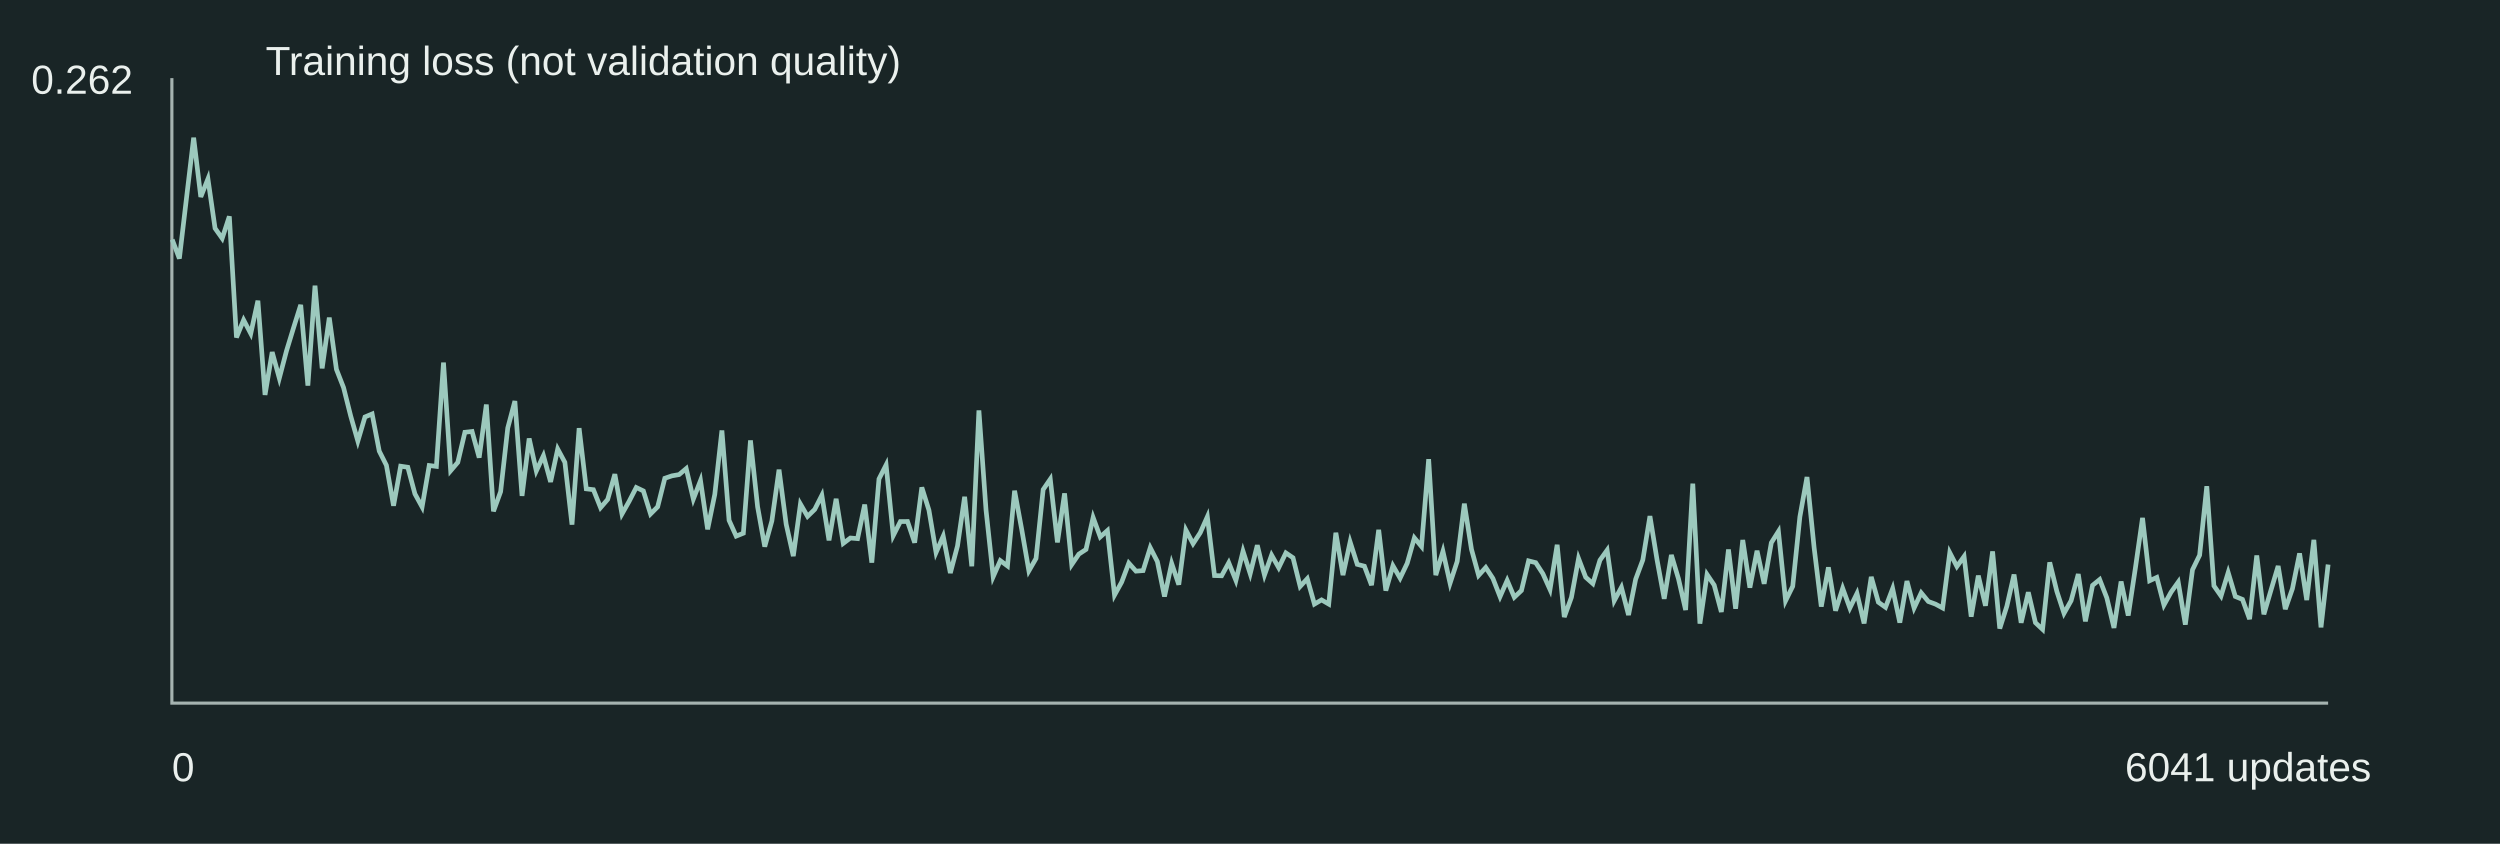
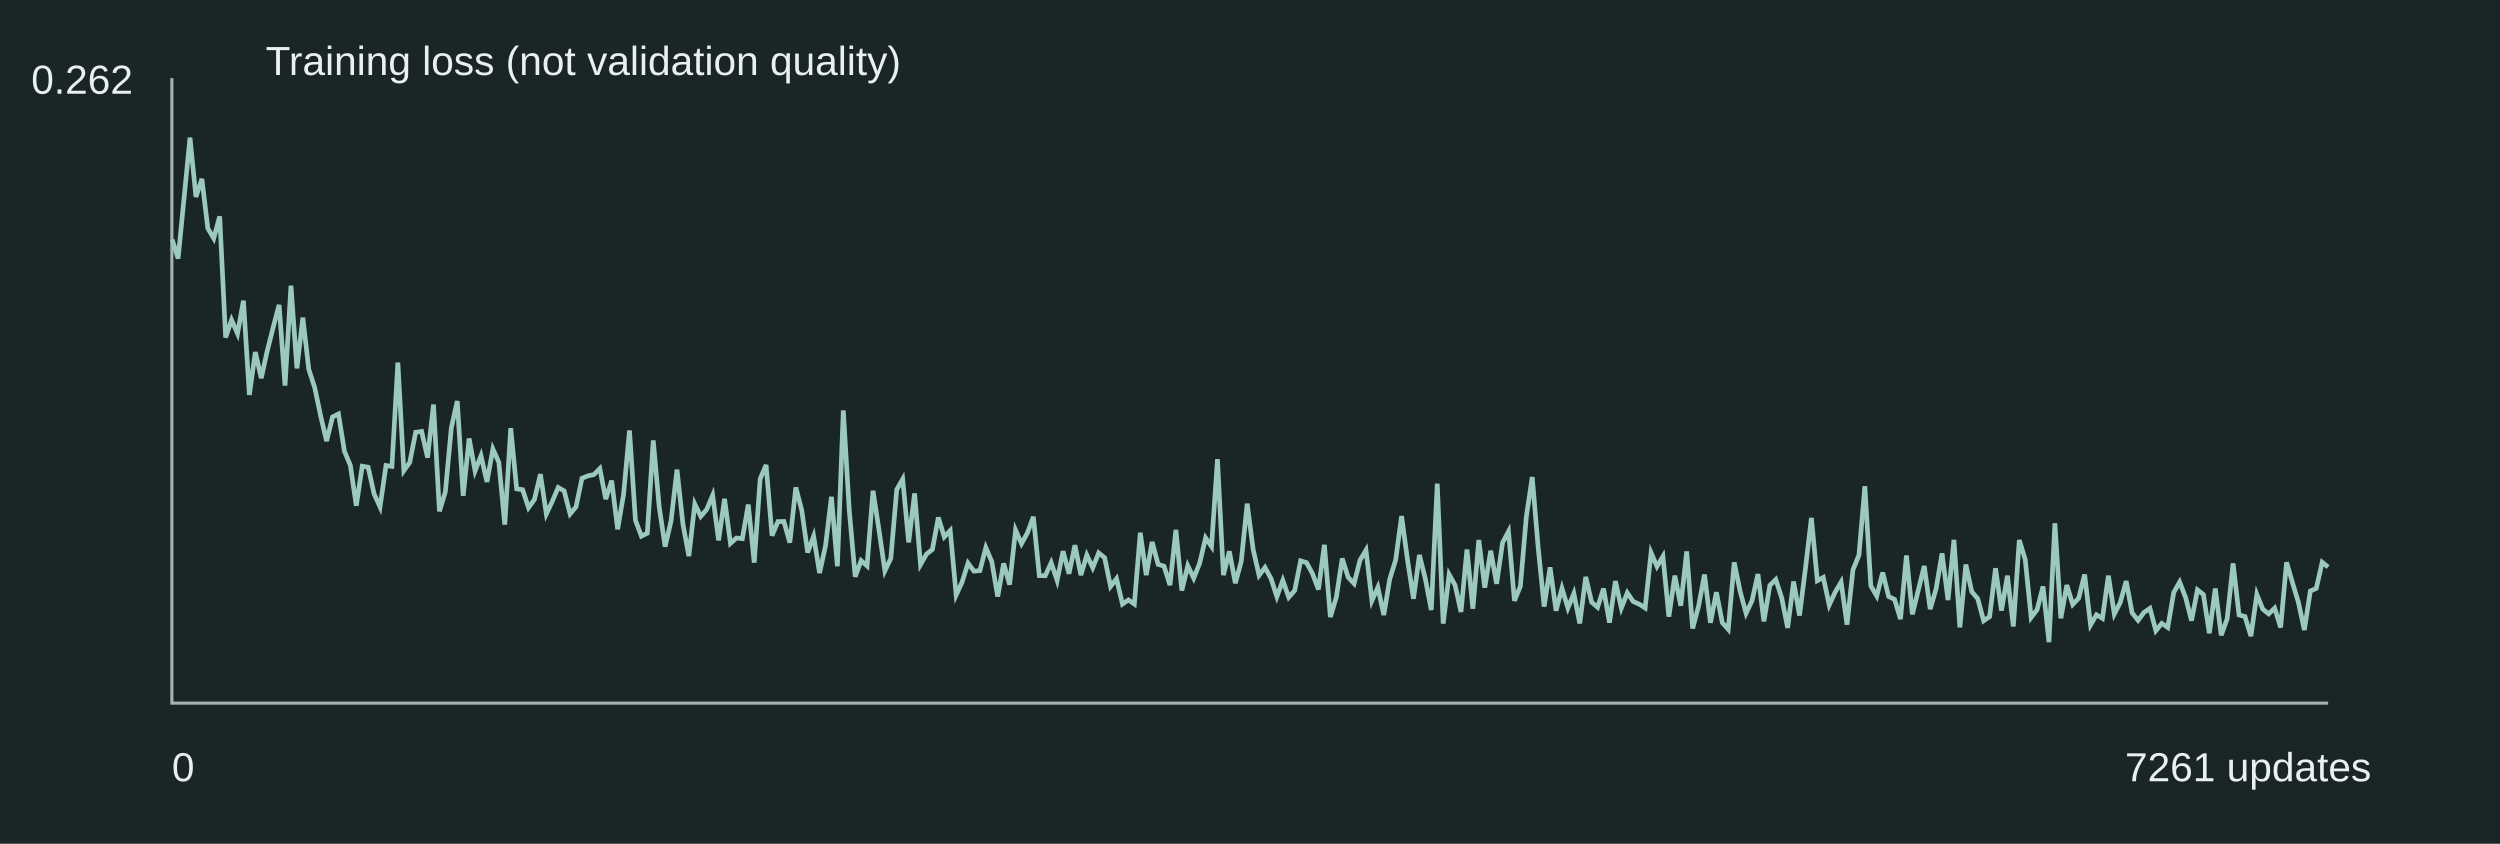
<svg xmlns="http://www.w3.org/2000/svg" width="800" height="270" viewBox="0 0 800 270">
  <rect width="800" height="270" fill="#192526" />
  <path d="M55 25 V225 H745" fill="none" stroke="#a5b3b0" />
-   <polyline points="55.11,76.66 57.40,82.74 59.68,63.37 61.97,44.05 64.25,63.01 66.54,57.24 68.82,73.06 71.10,76.28 73.39,69.24 75.67,108.00 77.96,102.39 80.24,106.74 82.53,96.22 84.81,126.37 87.10,112.67 89.38,121.02 91.66,112.34 93.95,104.84 96.23,97.56 98.52,123.39 100.80,91.41 103.09,117.88 105.37,101.63 107.66,118.20 109.94,124.03 112.22,133.11 114.51,141.15 116.79,133.43 119.08,132.46 121.36,144.36 123.65,148.90 125.93,161.84 128.21,149.18 130.50,149.52 132.78,158.05 135.07,162.23 137.35,148.96 139.64,149.25 141.92,116.01 144.21,150.63 146.49,147.96 148.77,138.32 151.06,138.06 153.34,146.44 155.63,129.45 157.91,163.62 160.20,157.33 162.48,136.96 164.76,128.34 167.05,158.68 169.33,140.31 171.62,150.70 173.90,145.82 176.19,154.21 178.47,143.69 180.76,147.95 183.04,167.88 185.32,137.01 187.61,156.43 189.89,156.70 192.18,162.45 194.46,159.81 196.75,151.74 199.03,164.48 201.32,160.43 203.60,156.00 205.88,157.09 208.17,164.47 210.45,162.18 212.74,153.05 215.02,152.27 217.31,151.87 219.59,149.95 221.87,159.71 224.16,153.79 226.44,169.38 228.73,158.21 231.01,137.75 233.30,166.50 235.58,171.56 237.87,170.63 240.15,140.93 242.43,162.17 244.72,174.92 247.00,166.69 249.29,150.28 251.57,167.75 253.86,177.95 256.14,161.30 258.42,165.24 260.71,163.01 262.99,158.50 265.28,172.91 267.56,159.62 269.85,173.88 272.13,172.16 274.42,172.36 276.70,161.46 278.98,180.04 281.27,153.27 283.55,148.78 285.84,171.40 288.12,166.90 290.41,166.88 292.69,173.65 294.98,155.97 297.26,163.25 299.54,176.80 301.83,171.57 304.11,183.36 306.40,174.69 308.68,158.97 310.97,181.21 313.25,131.33 315.53,163.23 317.82,184.54 320.10,179.40 322.39,181.10 324.67,157.03 326.96,169.49 329.24,182.67 331.53,178.70 333.81,156.66 336.09,153.33 338.38,173.57 340.66,157.88 342.95,180.67 345.23,177.32 347.52,175.82 349.80,165.59 352.08,171.82 354.37,169.78 356.65,190.42 358.94,186.26 361.22,180.19 363.51,182.77 365.79,182.59 368.08,175.26 370.36,179.71 372.64,190.89 374.93,180.29 377.21,187.09 379.50,169.63 381.78,173.98 384.07,170.49 386.35,165.36 388.64,184.18 390.92,184.25 393.20,180.07 395.49,185.74 397.77,176.39 400.06,183.58 402.34,174.47 404.63,184.03 406.91,177.63 409.19,181.67 411.48,176.93 413.76,178.48 416.05,187.66 418.33,185.18 420.62,193.31 422.90,191.97 425.19,193.30 427.47,170.48 429.75,184.03 432.04,173.43 434.32,180.59 436.61,181.18 438.89,187.25 441.18,169.54 443.46,188.99 445.74,181.04 448.03,185.01 450.31,180.23 452.60,172.12 454.88,174.88 457.17,146.93 459.45,184.04 461.74,176.43 464.02,186.63 466.30,179.65 468.59,161.17 470.87,175.77 473.16,184.12 475.44,181.60 477.73,185.09 480.01,190.93 482.30,185.73 484.58,191.12 486.86,188.96 489.15,179.47 491.43,180.05 493.72,183.58 496.00,188.64 498.29,174.33 500.57,197.45 502.85,191.17 505.14,178.72 507.42,184.72 509.71,186.75 511.99,179.25 514.28,176.05 516.56,192.22 518.85,187.95 521.13,196.80 523.41,185.35 525.70,179.18 527.98,165.16 530.27,179.24 532.55,191.61 534.84,177.59 537.12,185.24 539.40,195.20 541.69,154.76 543.97,199.56 546.26,183.83 548.54,187.23 550.83,195.82 553.11,175.83 555.40,194.79 557.68,172.80 559.96,188.05 562.25,176.24 564.53,186.81 566.82,173.68 569.10,170.06 571.39,192.24 573.67,187.62 575.96,165.38 578.24,152.65 580.52,175.27 582.81,194.11 585.09,181.55 587.38,195.42 589.66,188.26 591.95,194.57 594.23,189.91 596.51,199.49 598.80,184.61 601.08,192.71 603.37,194.34 605.65,188.34 607.94,199.24 610.22,185.94 612.51,194.56 614.79,189.71 617.07,192.48 619.36,193.32 621.64,194.55 623.93,176.86 626.21,181.27 628.50,178.07 630.78,197.33 633.06,184.20 635.35,193.84 637.63,176.45 639.92,201.13 642.20,193.95 644.49,183.85 646.77,199.28 649.06,189.52 651.34,199.26 653.62,201.40 655.91,179.96 658.19,189.25 660.48,196.26 662.76,192.21 665.05,183.71 667.33,198.83 669.62,187.31 671.90,185.45 674.18,191.32 676.47,200.92 678.75,186.08 681.04,196.97 683.32,181.81 685.61,165.73 687.89,185.83 690.17,184.78 692.46,193.61 694.74,189.49 697.03,186.27 699.31,199.88 701.60,182.33 703.88,177.65 706.17,155.59 708.45,187.45 710.73,190.72 713.02,183.21 715.30,190.87 717.59,191.81 719.87,198.12 722.16,177.75 724.44,196.58 726.72,188.82 729.01,181.12 731.29,194.93 733.58,188.38 735.86,177.08 738.15,192.02 740.43,172.75 742.72,200.76 745.00,180.65" fill="none" stroke="#9cc9bd" stroke-width="1.5" />
+   <polyline points="55.10,76.66 57.00,82.74 58.90,63.37 60.80,44.05 62.70,63.01 64.60,57.24 66.50,73.06 68.40,76.28 70.30,69.24 72.20,108.00 74.10,102.39 76.00,106.74 77.90,96.22 79.80,126.37 81.70,112.67 83.60,121.02 85.50,112.34 87.40,104.84 89.31,97.56 91.21,123.39 93.11,91.41 95.01,117.88 96.91,101.63 98.81,118.20 100.71,124.03 102.61,133.11 104.51,141.15 106.41,133.43 108.31,132.46 110.21,144.36 112.11,148.90 114.01,161.84 115.91,149.18 117.81,149.52 119.71,158.05 121.61,162.23 123.52,148.96 125.42,149.25 127.32,116.01 129.22,150.63 131.12,147.96 133.02,138.32 134.92,138.06 136.82,146.44 138.72,129.45 140.62,163.62 142.52,157.33 144.42,136.96 146.32,128.34 148.22,158.68 150.12,140.31 152.02,150.70 153.92,145.82 155.82,154.21 157.73,143.69 159.63,147.95 161.53,167.88 163.43,137.01 165.33,156.43 167.23,156.70 169.13,162.45 171.03,159.81 172.93,151.74 174.83,164.48 176.73,160.43 178.63,156.00 180.53,157.09 182.43,164.47 184.33,162.18 186.23,153.05 188.13,152.27 190.04,151.87 191.94,149.95 193.84,159.71 195.74,153.79 197.64,169.38 199.54,158.21 201.44,137.75 203.34,166.50 205.24,171.56 207.14,170.63 209.04,140.93 210.94,162.17 212.84,174.92 214.74,166.69 216.64,150.28 218.54,167.75 220.44,177.95 222.34,161.30 224.25,165.24 226.15,163.01 228.05,158.50 229.95,172.91 231.85,159.62 233.75,173.88 235.65,172.16 237.55,172.36 239.45,161.46 241.35,180.04 243.25,153.27 245.15,148.78 247.05,171.40 248.95,166.90 250.85,166.88 252.75,173.65 254.65,155.97 256.55,163.25 258.46,176.80 260.36,171.57 262.26,183.36 264.16,174.69 266.06,158.97 267.96,181.21 269.86,131.33 271.76,163.23 273.66,184.54 275.56,179.40 277.46,181.10 279.36,157.03 281.26,169.49 283.16,182.67 285.06,178.70 286.96,156.66 288.86,153.33 290.77,173.57 292.67,157.88 294.57,180.67 296.47,177.32 298.37,175.82 300.27,165.59 302.17,171.82 304.07,169.78 305.97,190.42 307.87,186.26 309.77,180.19 311.67,182.77 313.57,182.59 315.47,175.26 317.37,179.71 319.27,190.89 321.17,180.29 323.07,187.09 324.98,169.63 326.88,173.98 328.78,170.49 330.68,165.36 332.58,184.18 334.48,184.25 336.38,180.07 338.28,185.74 340.18,176.39 342.08,183.58 343.98,174.47 345.88,184.03 347.78,177.63 349.68,181.67 351.58,176.93 353.48,178.48 355.38,187.66 357.28,185.18 359.19,193.31 361.09,191.97 362.99,193.30 364.89,170.48 366.79,184.03 368.69,173.43 370.59,180.59 372.49,181.18 374.39,187.25 376.29,169.54 378.19,188.99 380.09,181.04 381.99,185.01 383.89,180.23 385.79,172.12 387.69,174.88 389.59,146.93 391.49,184.04 393.40,176.43 395.30,186.63 397.20,179.65 399.10,161.17 401.00,175.77 402.90,184.12 404.80,181.60 406.70,185.09 408.60,190.93 410.50,185.73 412.40,191.12 414.30,188.96 416.20,179.47 418.10,180.05 420.00,183.58 421.90,188.64 423.80,174.33 425.71,197.45 427.61,191.17 429.51,178.72 431.41,184.72 433.31,186.75 435.21,179.25 437.11,176.05 439.01,192.22 440.91,187.95 442.81,196.80 444.71,185.35 446.61,179.18 448.51,165.16 450.41,179.24 452.31,191.61 454.21,177.59 456.11,185.24 458.01,195.20 459.92,154.76 461.82,199.56 463.72,183.83 465.62,187.23 467.52,195.82 469.42,175.83 471.32,194.79 473.22,172.80 475.12,188.05 477.02,176.24 478.92,186.81 480.82,173.68 482.72,170.06 484.62,192.24 486.52,187.62 488.42,165.38 490.32,152.65 492.22,175.27 494.13,194.11 496.03,181.55 497.93,195.42 499.83,188.26 501.73,194.57 503.63,189.91 505.53,199.49 507.43,184.61 509.33,192.71 511.23,194.34 513.13,188.34 515.03,199.24 516.93,185.94 518.83,194.56 520.73,189.71 522.63,192.48 524.53,193.32 526.44,194.55 528.34,176.86 530.24,181.27 532.14,178.07 534.04,197.33 535.94,184.20 537.84,193.84 539.74,176.45 541.64,201.13 543.54,193.95 545.44,183.85 547.34,199.28 549.24,189.52 551.14,199.26 553.04,201.40 554.94,179.96 556.84,189.25 558.74,196.26 560.65,192.21 562.55,183.71 564.45,198.83 566.35,187.31 568.25,185.45 570.15,191.32 572.05,200.92 573.95,186.08 575.85,196.97 577.75,181.81 579.65,165.73 581.55,185.83 583.45,184.78 585.35,193.61 587.25,189.49 589.15,186.27 591.05,199.88 592.95,182.33 594.86,177.65 596.76,155.59 598.66,187.45 600.56,190.72 602.46,183.21 604.36,190.87 606.26,191.81 608.16,198.12 610.06,177.75 611.96,196.58 613.86,188.82 615.76,181.12 617.66,194.93 619.56,188.38 621.46,177.08 623.36,192.02 625.26,172.75 627.16,200.76 629.07,180.65 630.97,189.36 632.87,191.56 634.77,198.66 636.67,197.33 638.57,181.84 640.47,195.38 642.37,184.22 644.27,200.47 646.17,172.81 648.07,179.04 649.97,197.60 651.87,195.09 653.77,187.67 655.67,205.49 657.57,167.44 659.47,197.85 661.38,187.23 663.28,193.42 665.18,191.40 667.08,183.84 668.98,199.98 670.88,196.72 672.78,197.89 674.68,184.21 676.58,196.49 678.48,192.79 680.38,185.95 682.28,196.12 684.18,198.51 686.08,195.98 687.98,194.67 689.88,201.82 691.78,199.48 693.68,200.80 695.59,189.60 697.49,186.25 699.39,191.20 701.29,198.60 703.19,188.74 705.09,190.26 706.99,202.64 708.89,188.32 710.79,203.29 712.69,198.02 714.59,180.28 716.49,196.78 718.39,197.29 720.29,203.56 722.19,190.19 724.09,194.92 725.99,196.45 727.89,194.61 729.80,200.79 731.70,179.93 733.60,186.48 735.50,192.78 737.40,201.59 739.30,189.13 741.20,188.30 743.10,179.91 745.00,181.47" fill="none" stroke="#9cc9bd" stroke-width="1.5" />
  <g fill="#eaf0ed" font-family="Arial" font-size="13">
    <text x="55" y="250">0</text>
-     <text x="680" y="250">6041 updates</text>
+     <text x="680" y="250">7261 updates</text>
    <text x="10" y="30">0.262</text>
    <text x="85" y="24">Training loss (not validation quality)</text>
  </g>
</svg>
